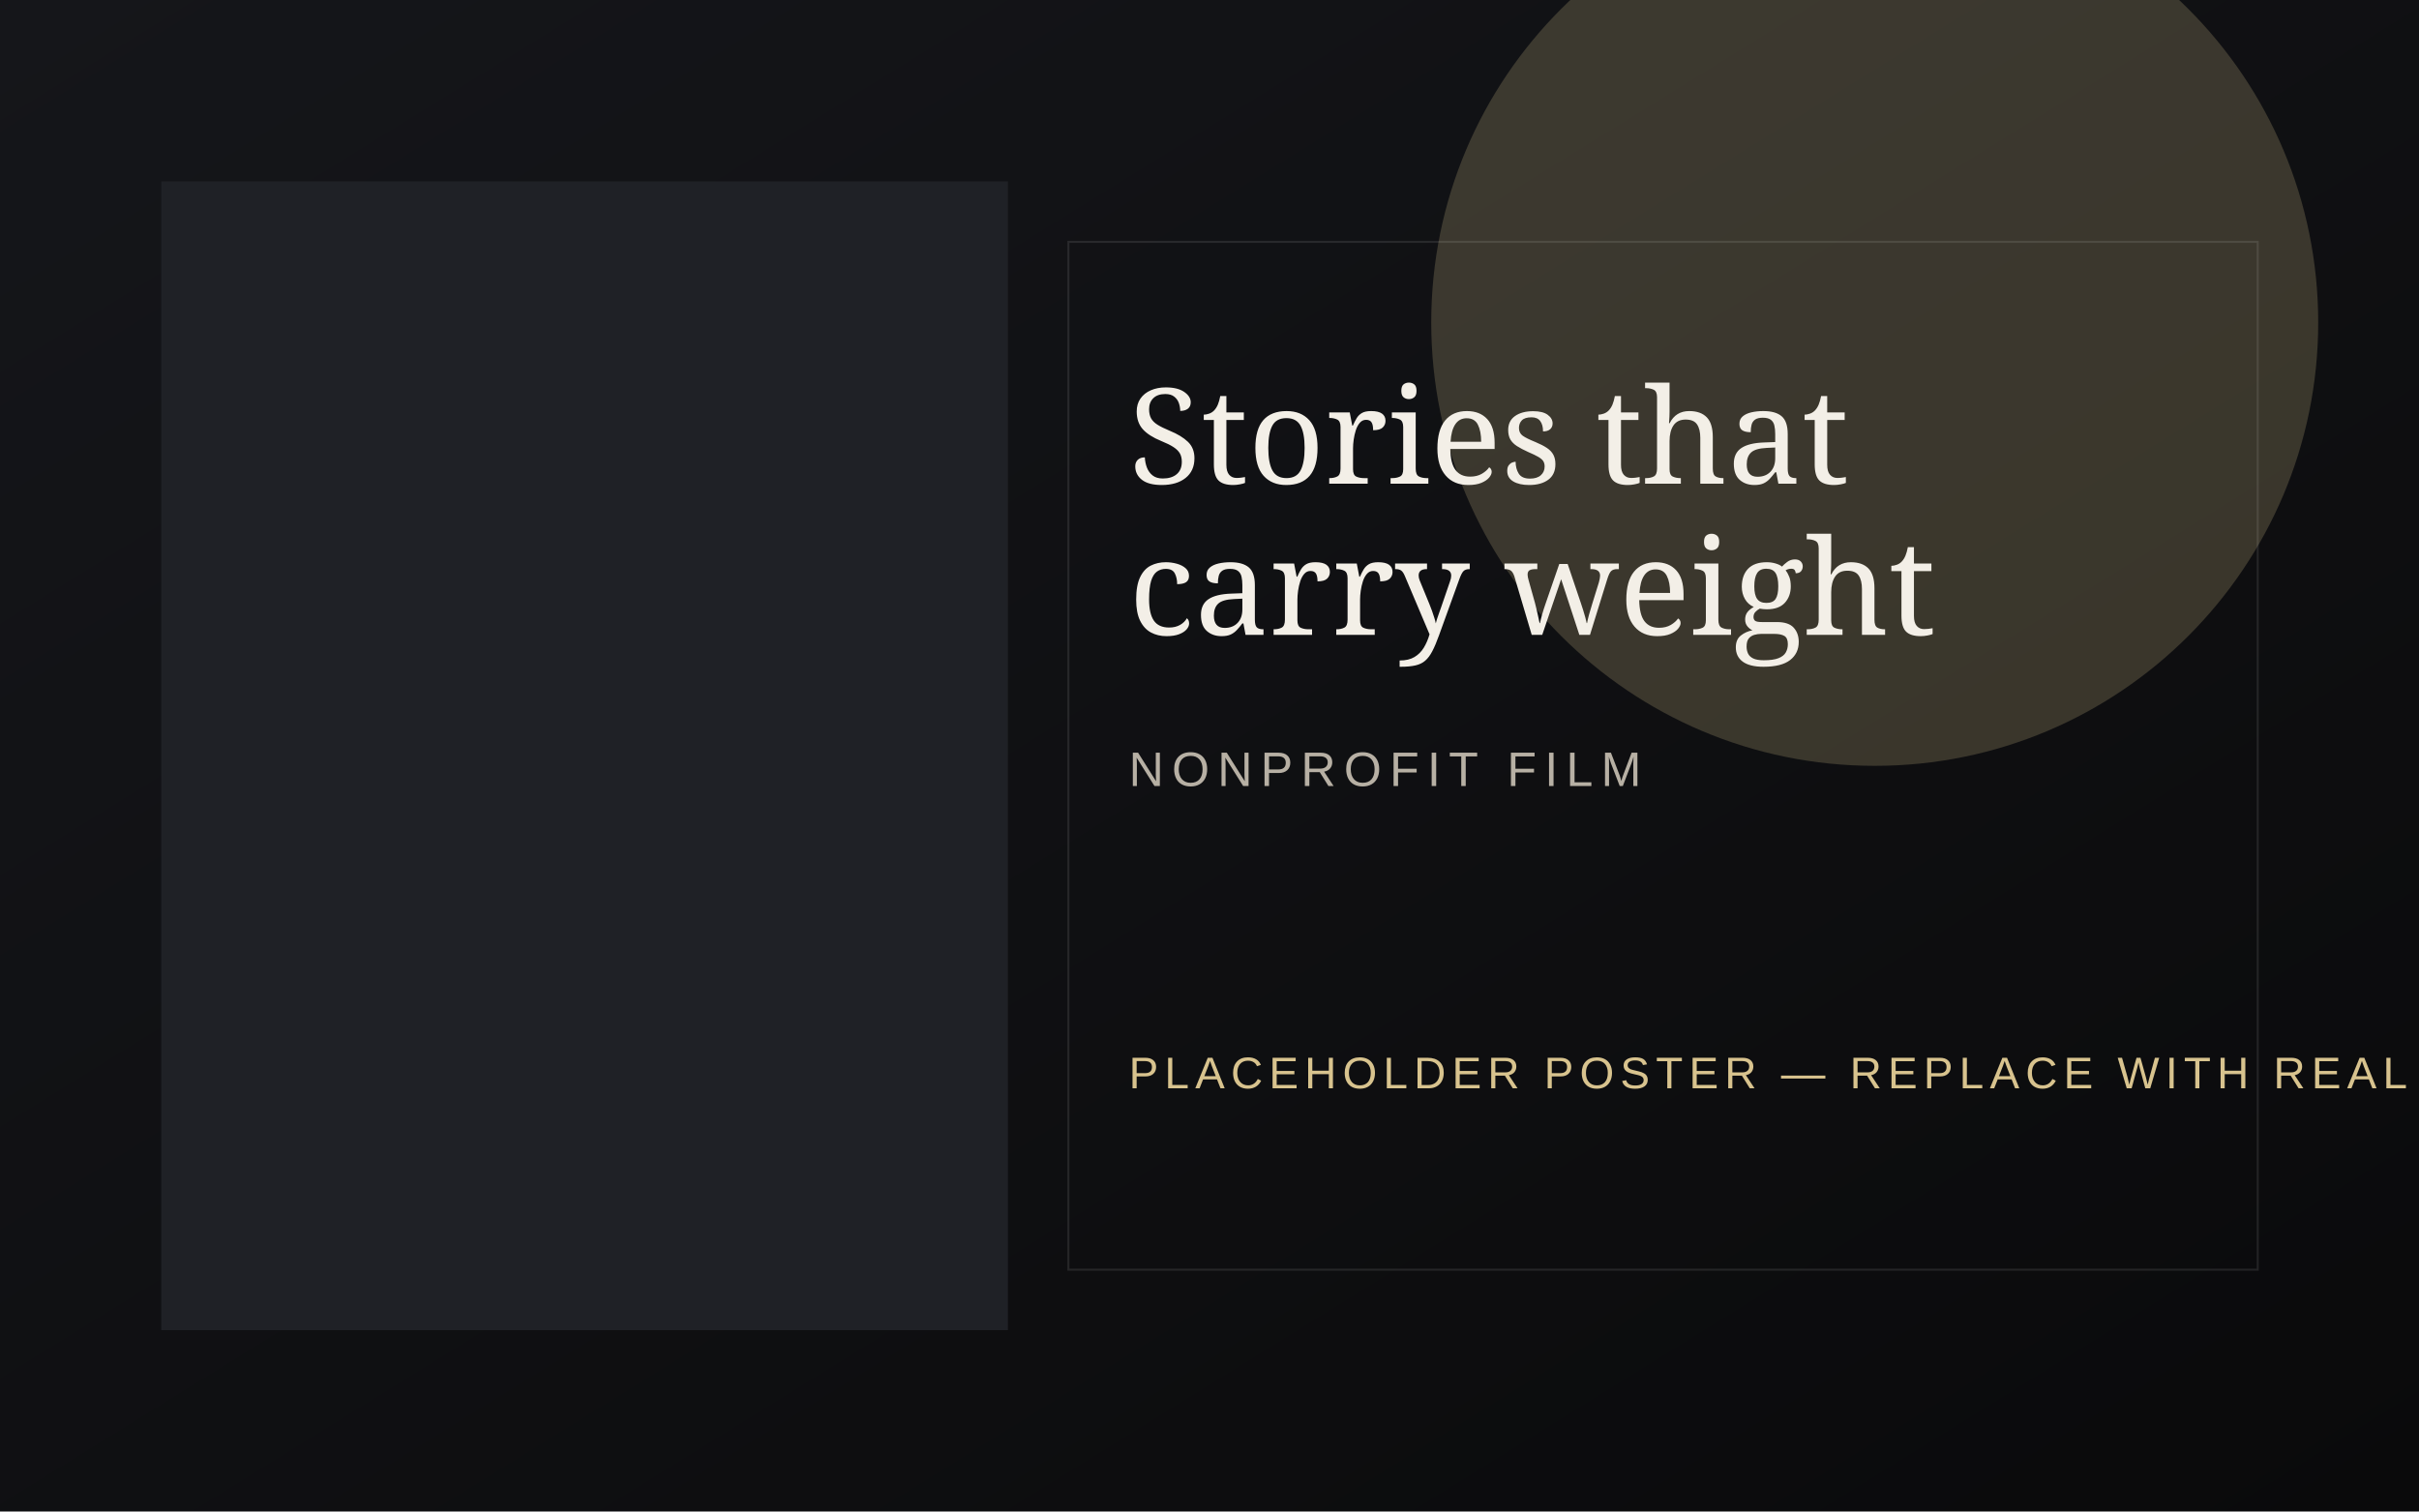
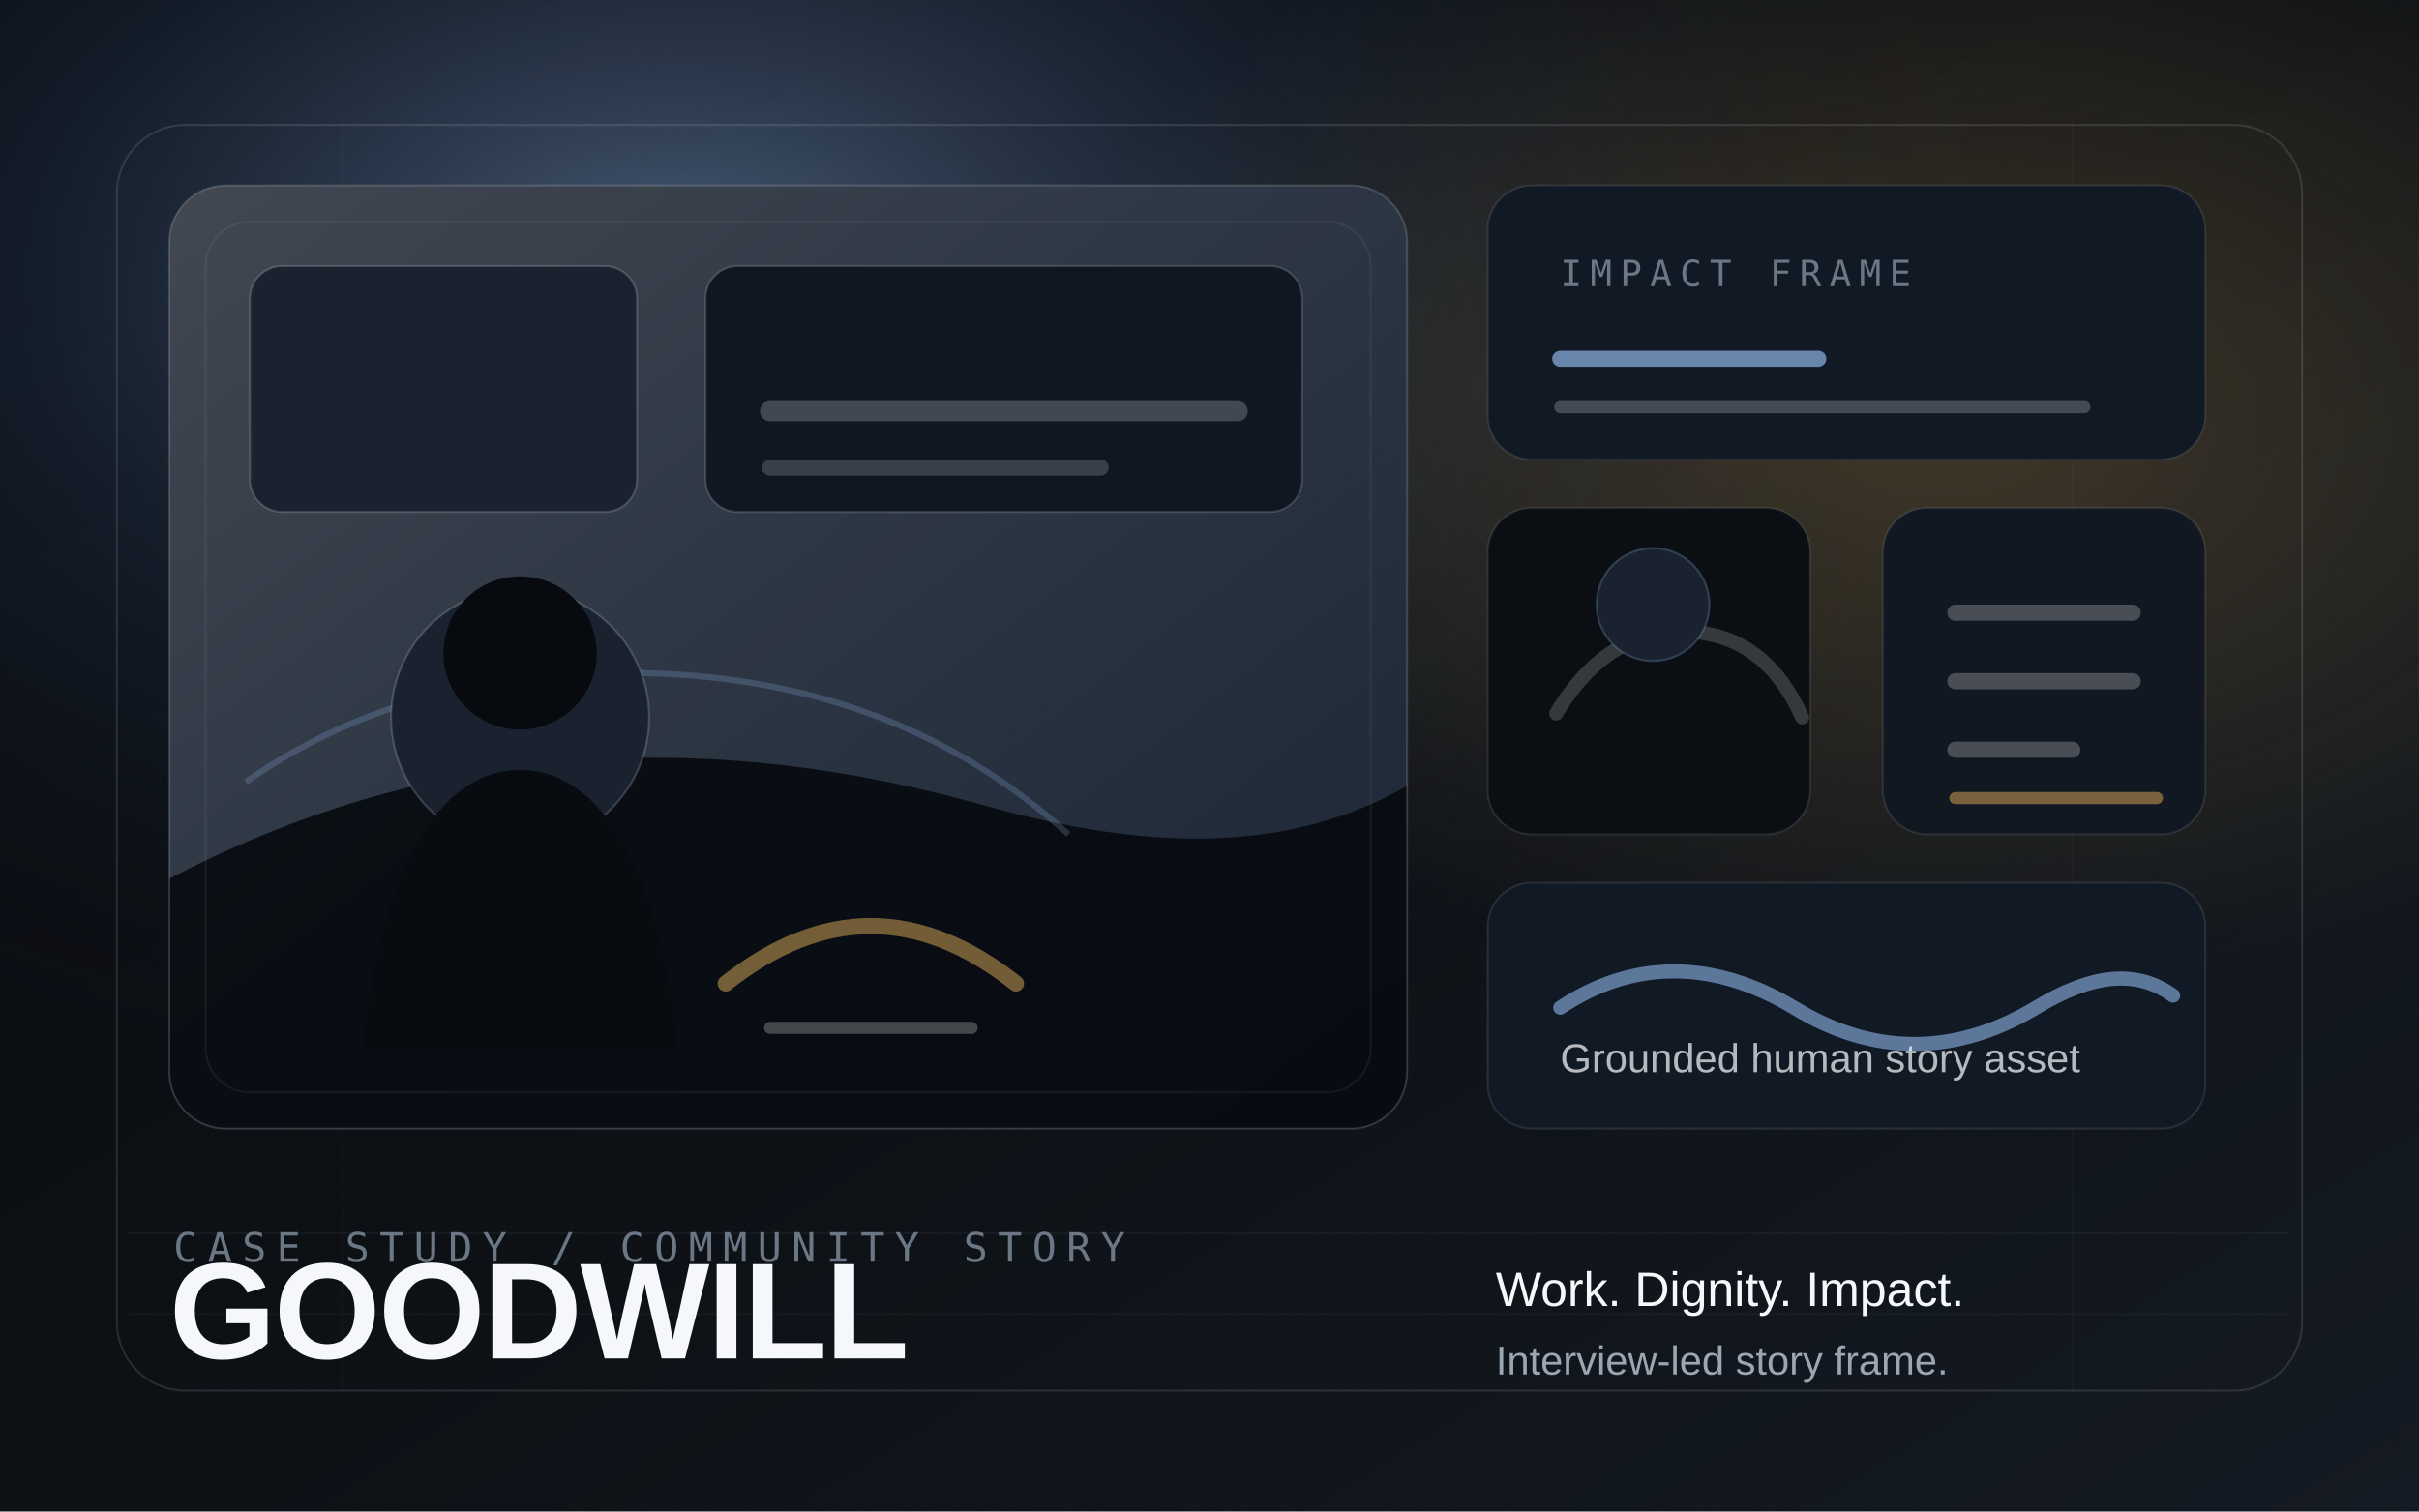
- <svg xmlns="http://www.w3.org/2000/svg" viewBox="0 0 1200 750" role="img" aria-label="Mission film poster">
+ <svg xmlns="http://www.w3.org/2000/svg" viewBox="0 0 1200 750" role="img" aria-label="Goodwill poster">
  <defs>
    <linearGradient id="bg" x1="0" x2="1" y1="0" y2="1">
-       <stop offset="0%" stop-color="#15161a" />
-       <stop offset="100%" stop-color="#0a0a0b" />
+       <stop offset="0%" stop-color="#05080d" />
+       <stop offset="54%" stop-color="#0b0f14" />
+       <stop offset="100%" stop-color="#121821" />
    </linearGradient>
+     <radialGradient id="keyLight" cx="28%" cy="18%" r="56%">
+       <stop offset="0%" stop-color="#9EC8FF" stop-opacity=".42" />
+       <stop offset="48%" stop-color="#2A3F5F" stop-opacity=".30" />
+       <stop offset="100%" stop-color="#0b0f14" stop-opacity="0" />
+     </radialGradient>
+     <radialGradient id="warmLight" cx="80%" cy="28%" r="38%">
+       <stop offset="0%" stop-color="#D6A85A" stop-opacity=".25" />
+       <stop offset="100%" stop-color="#D6A85A" stop-opacity="0" />
+     </radialGradient>
+     <linearGradient id="frameGlow" x1="0" x2="1" y1="0" y2="1">
+       <stop offset="0%" stop-color="#F5F7FA" stop-opacity=".22" />
+       <stop offset="100%" stop-color="#9EC8FF" stop-opacity=".08" />
+     </linearGradient>
+     <clipPath id="mainFrameClip">
+       <rect x="84" y="92" width="614" height="468" rx="28" />
+     </clipPath>
+     <filter id="softNoise">
+       <feTurbulence type="fractalNoise" baseFrequency=".9" numOctaves="2" stitchTiles="stitch" />
+       <feColorMatrix type="saturate" values="0" />
+       <feComponentTransfer>
+         <feFuncA type="table" tableValues="0 .08" />
+       </feComponentTransfer>
+     </filter>
  </defs>
  <rect width="1200" height="750" fill="url(#bg)" />
-   <circle cx="930" cy="160" r="220" fill="#d8c38e" fill-opacity="0.22" />
-   <rect x="80" y="90" width="420" height="570" fill="#1f2126" />
-   <rect x="530" y="120" width="590" height="510" fill="none" stroke="rgba(255,255,255,.1)" />
-   <text x="560" y="240" fill="#f3efe7" font-family="Georgia, serif" font-size="66">Stories that</text>
-   <text x="560" y="315" fill="#f3efe7" font-family="Georgia, serif" font-size="66">carry weight</text>
-   <text x="560" y="390" fill="#b7b0a4" font-family="Arial, sans-serif" font-size="24" letter-spacing="4">NONPROFIT FILM</text>
-   <text x="560" y="540" fill="#d8c38e" font-family="Arial, sans-serif" font-size="22" letter-spacing="3">PLACEHOLDER POSTER — REPLACE WITH REAL FRAME GRAB</text>
+   <rect width="1200" height="750" fill="url(#keyLight)" />
+   <rect width="1200" height="750" fill="url(#warmLight)" />
+   <rect width="1200" height="750" filter="url(#softNoise)" opacity=".32" />
+   <g opacity=".36">
+     <path d="M64 612H1136" stroke="#F5F7FA" stroke-opacity=".10" />
+     <path d="M64 652H1136" stroke="#F5F7FA" stroke-opacity=".08" />
+     <path d="M170 58V692" stroke="#F5F7FA" stroke-opacity=".06" />
+     <path d="M1028 58V692" stroke="#F5F7FA" stroke-opacity=".06" />
+   </g>
+   <rect x="58" y="62" width="1084" height="628" rx="34" fill="none" stroke="#F5F7FA" stroke-opacity=".12" />
+   <g clip-path="url(#mainFrameClip)">
+     <rect x="84" y="92" width="614" height="468" fill="#101722" />
+     <rect x="84" y="92" width="614" height="468" fill="url(#frameGlow)" />
+     <path d="M84 436C208 371 342 359 486 399C574 424 642 422 698 390V560H84Z" fill="#05080d" opacity=".86" />
+     <path d="M122 388C176 350 242 332 320 334C404 336 474 363 530 414" fill="none" stroke="#9EC8FF" stroke-opacity=".20" stroke-width="3" />
+     <rect x="124" y="132" width="192" height="122" rx="16" fill="#1A2230" stroke="#F5F7FA" stroke-opacity=".18" />
+     <rect x="350" y="132" width="296" height="122" rx="16" fill="#101722" stroke="#F5F7FA" stroke-opacity=".16" />
+     <path d="M382 204H614" stroke="#F5F7FA" stroke-opacity=".22" stroke-width="10" stroke-linecap="round" />
+     <path d="M382 232H546" stroke="#9AA6B2" stroke-opacity=".28" stroke-width="8" stroke-linecap="round" />
+     <circle cx="258" cy="356" r="64" fill="#1A2230" stroke="#F5F7FA" stroke-opacity=".18" />
+     <path d="M180 520C188 432 218 382 258 382C298 382 328 432 336 520" fill="#080b10" />
+     <circle cx="258" cy="324" r="38" fill="#070a0f" />
+     <path d="M360 488C408 450 456 450 504 488" fill="none" stroke="#D6A85A" stroke-opacity=".52" stroke-width="8" stroke-linecap="round" />
+     <path d="M382 510H482" stroke="#F5F7FA" stroke-opacity=".25" stroke-width="6" stroke-linecap="round" />
+   </g>
+   <rect x="84" y="92" width="614" height="468" rx="28" fill="none" stroke="#F5F7FA" stroke-opacity=".16" />
+   <rect x="102" y="110" width="578" height="432" rx="22" fill="none" stroke="#F5F7FA" stroke-opacity=".06" />
+   <g>
+     <rect x="738" y="92" width="356" height="136" rx="22" fill="#111925" stroke="#F5F7FA" stroke-opacity=".10" />
+     <path d="M774 178H902" stroke="#9EC8FF" stroke-opacity=".62" stroke-width="8" stroke-linecap="round" />
+     <path d="M774 202H1034" stroke="#F5F7FA" stroke-opacity=".22" stroke-width="6" stroke-linecap="round" />
+     <text x="774" y="142" fill="#6B7785" font-family="IBM Plex Mono, SFMono-Regular, monospace" font-size="18" font-weight="500" letter-spacing="4">IMPACT FRAME</text>
+     <rect x="738" y="252" width="160" height="162" rx="22" fill="#0b0f14" stroke="#F5F7FA" stroke-opacity=".10" />
+     <path d="M772 354C790 324 814 310 844 314C866 317 883 331 894 356" fill="none" stroke="#F5F7FA" stroke-opacity=".18" stroke-width="7" stroke-linecap="round" />
+     <circle cx="820" cy="300" r="28" fill="#1A2230" stroke="#9EC8FF" stroke-opacity=".22" />
+     <rect x="934" y="252" width="160" height="162" rx="22" fill="#121821" stroke="#F5F7FA" stroke-opacity=".10" />
+     <path d="M970 304H1058M970 338H1058M970 372H1028" stroke="#F5F7FA" stroke-opacity=".24" stroke-width="8" stroke-linecap="round" />
+     <path d="M970 396H1070" stroke="#D6A85A" stroke-opacity=".52" stroke-width="6" stroke-linecap="round" />
+     <rect x="738" y="438" width="356" height="122" rx="22" fill="#111925" stroke="#F5F7FA" stroke-opacity=".10" />
+     <path d="M774 500C810 476 850 476 890 500C929 524 970 524 1010 500C1038 483 1060 481 1078 494" fill="none" stroke="#9EC8FF" stroke-opacity=".54" stroke-width="7" stroke-linecap="round" />
+     <text x="774" y="532" fill="#F5F7FA" fill-opacity=".72" font-family="Manrope, Avenir Next, Arial, sans-serif" font-size="20" font-weight="500">Grounded human story asset</text>
+   </g>
+   <g>
+     <text x="86" y="626" fill="#6B7785" font-family="IBM Plex Mono, SFMono-Regular, monospace" font-size="20" font-weight="500" letter-spacing="5">CASE STUDY / COMMUNITY STORY</text>
+     <text x="84" y="674" fill="#F5F7FA" font-family="Inter Tight, Sora, Arial, sans-serif" font-size="68" font-weight="800" letter-spacing="-1">GOODWILL</text>
+     <text x="742" y="648" fill="#F5F7FA" font-family="Manrope, Avenir Next, Arial, sans-serif" font-size="24" font-weight="500">Work. Dignity. Impact.</text>
+     <text x="742" y="682" fill="#9AA6B2" font-family="Manrope, Avenir Next, Arial, sans-serif" font-size="20">Interview-led story frame.</text>
+   </g>
</svg>
